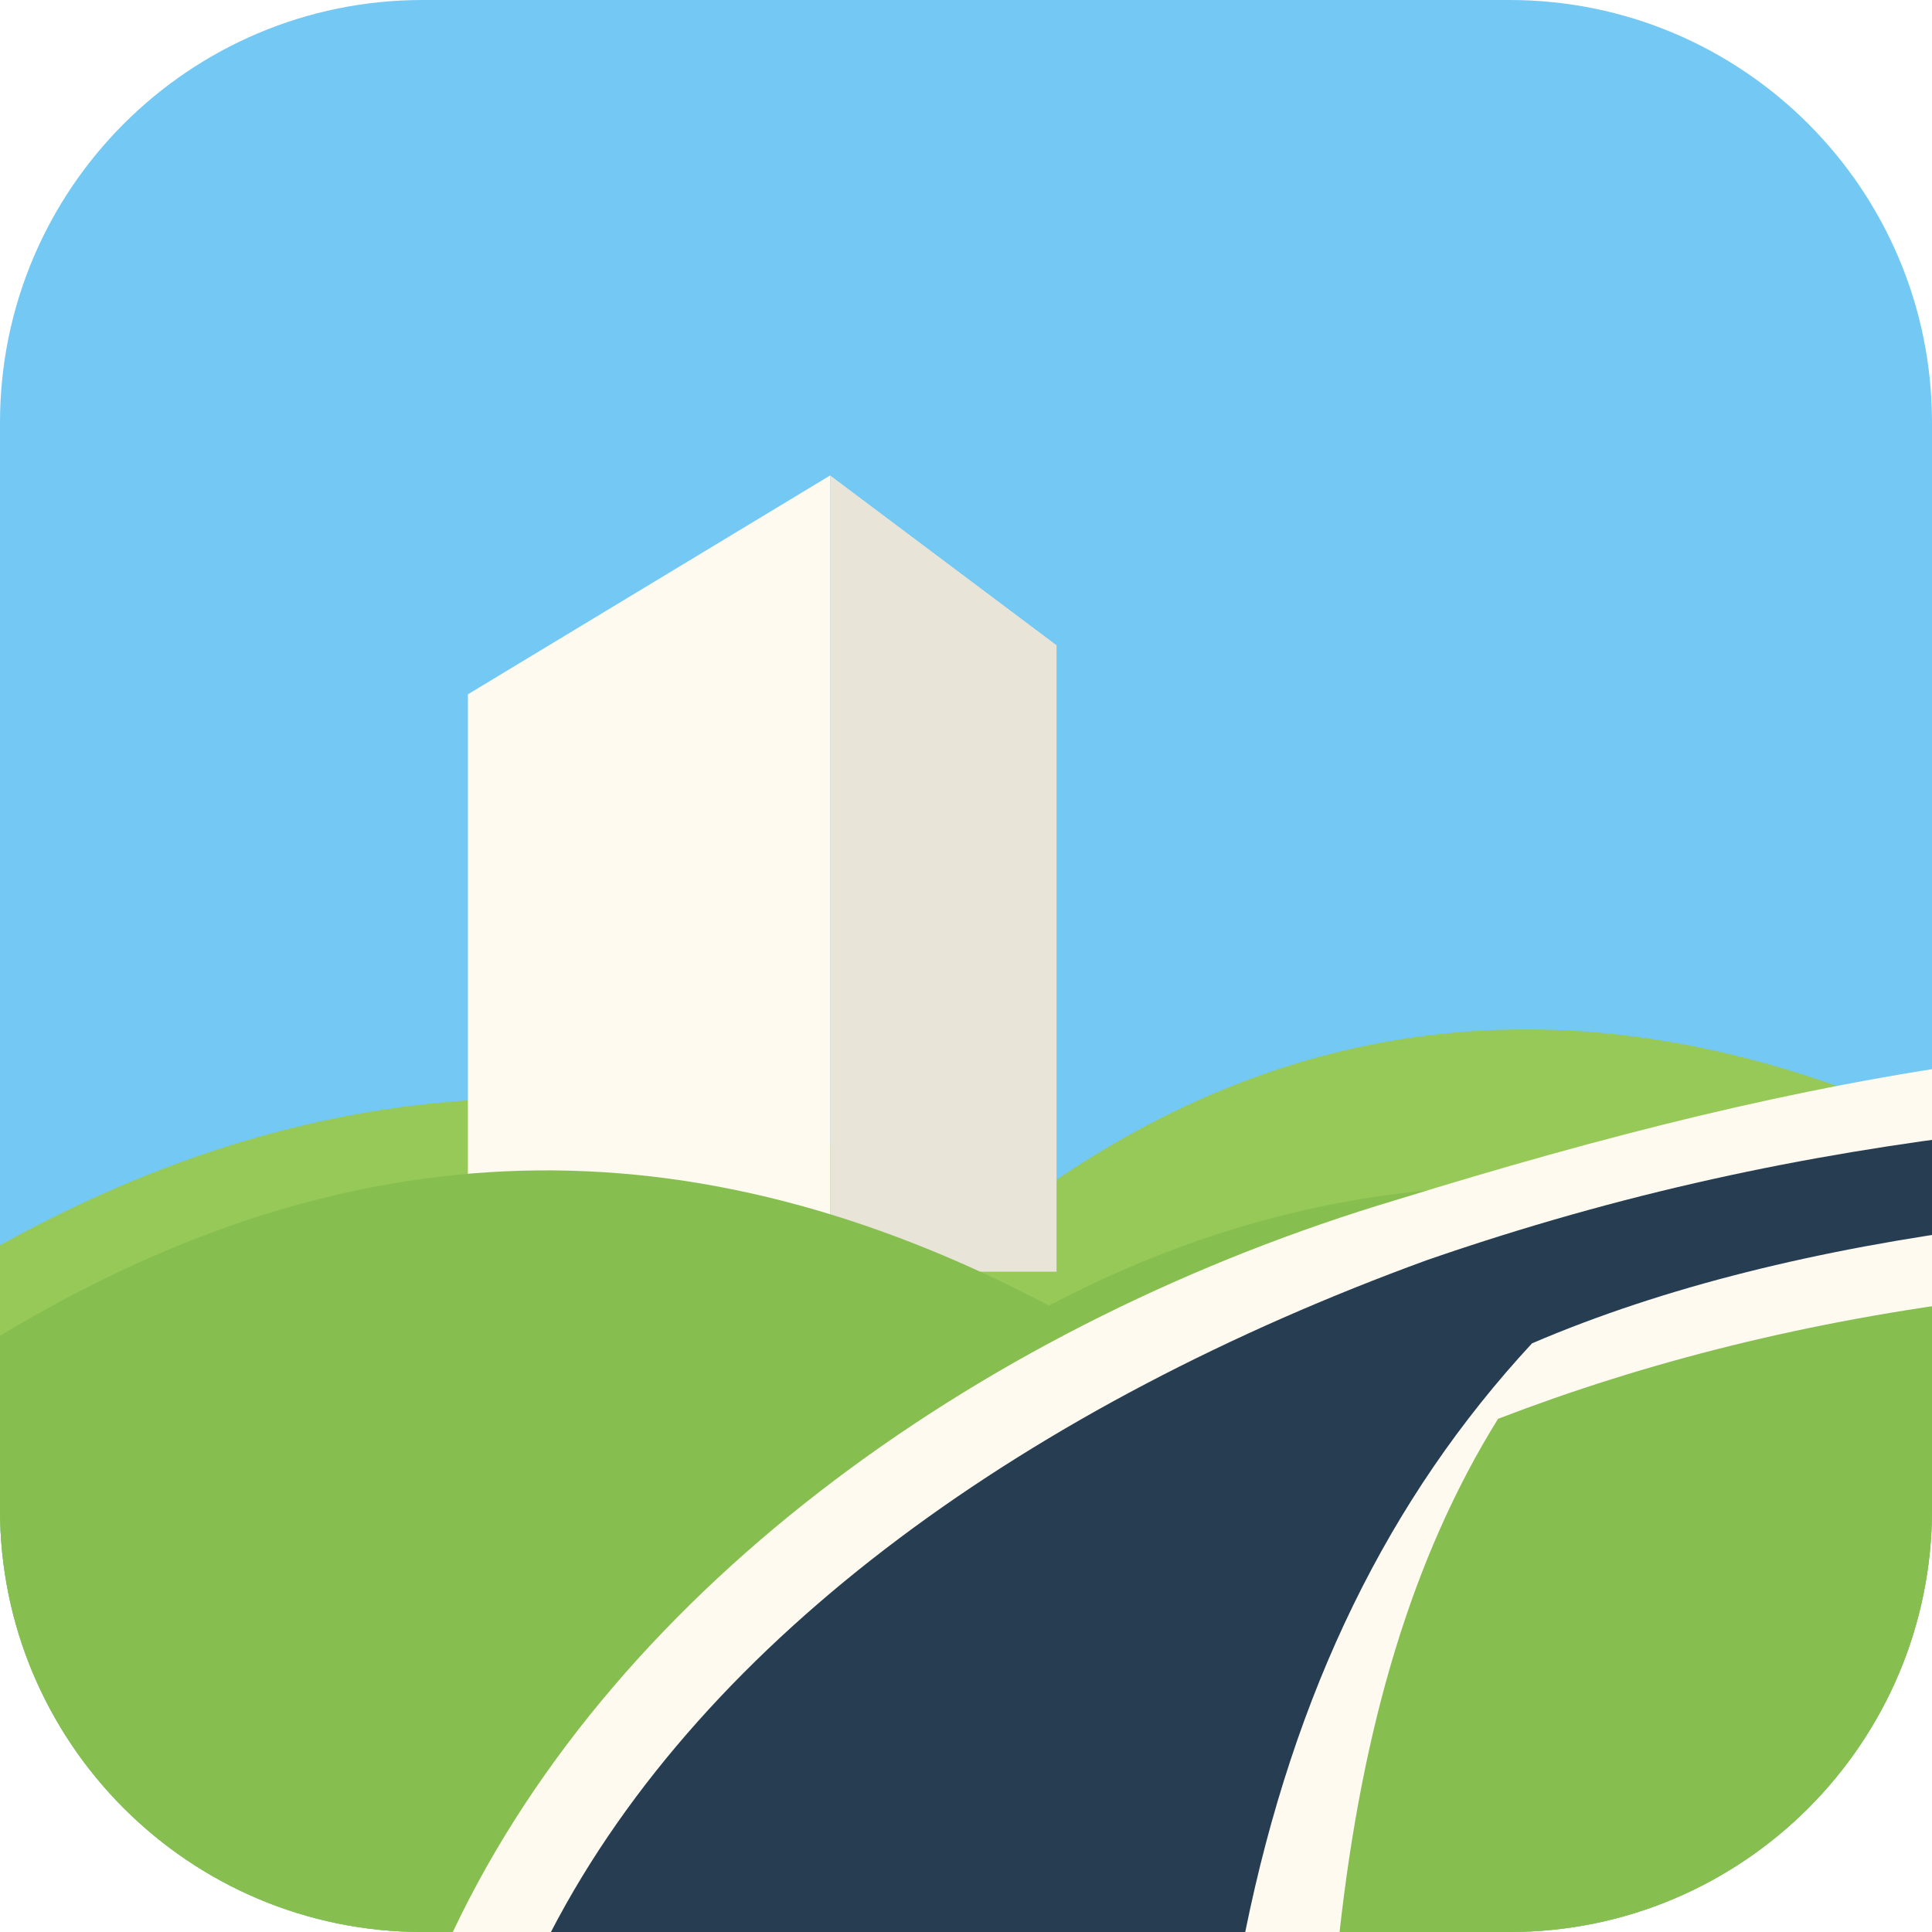
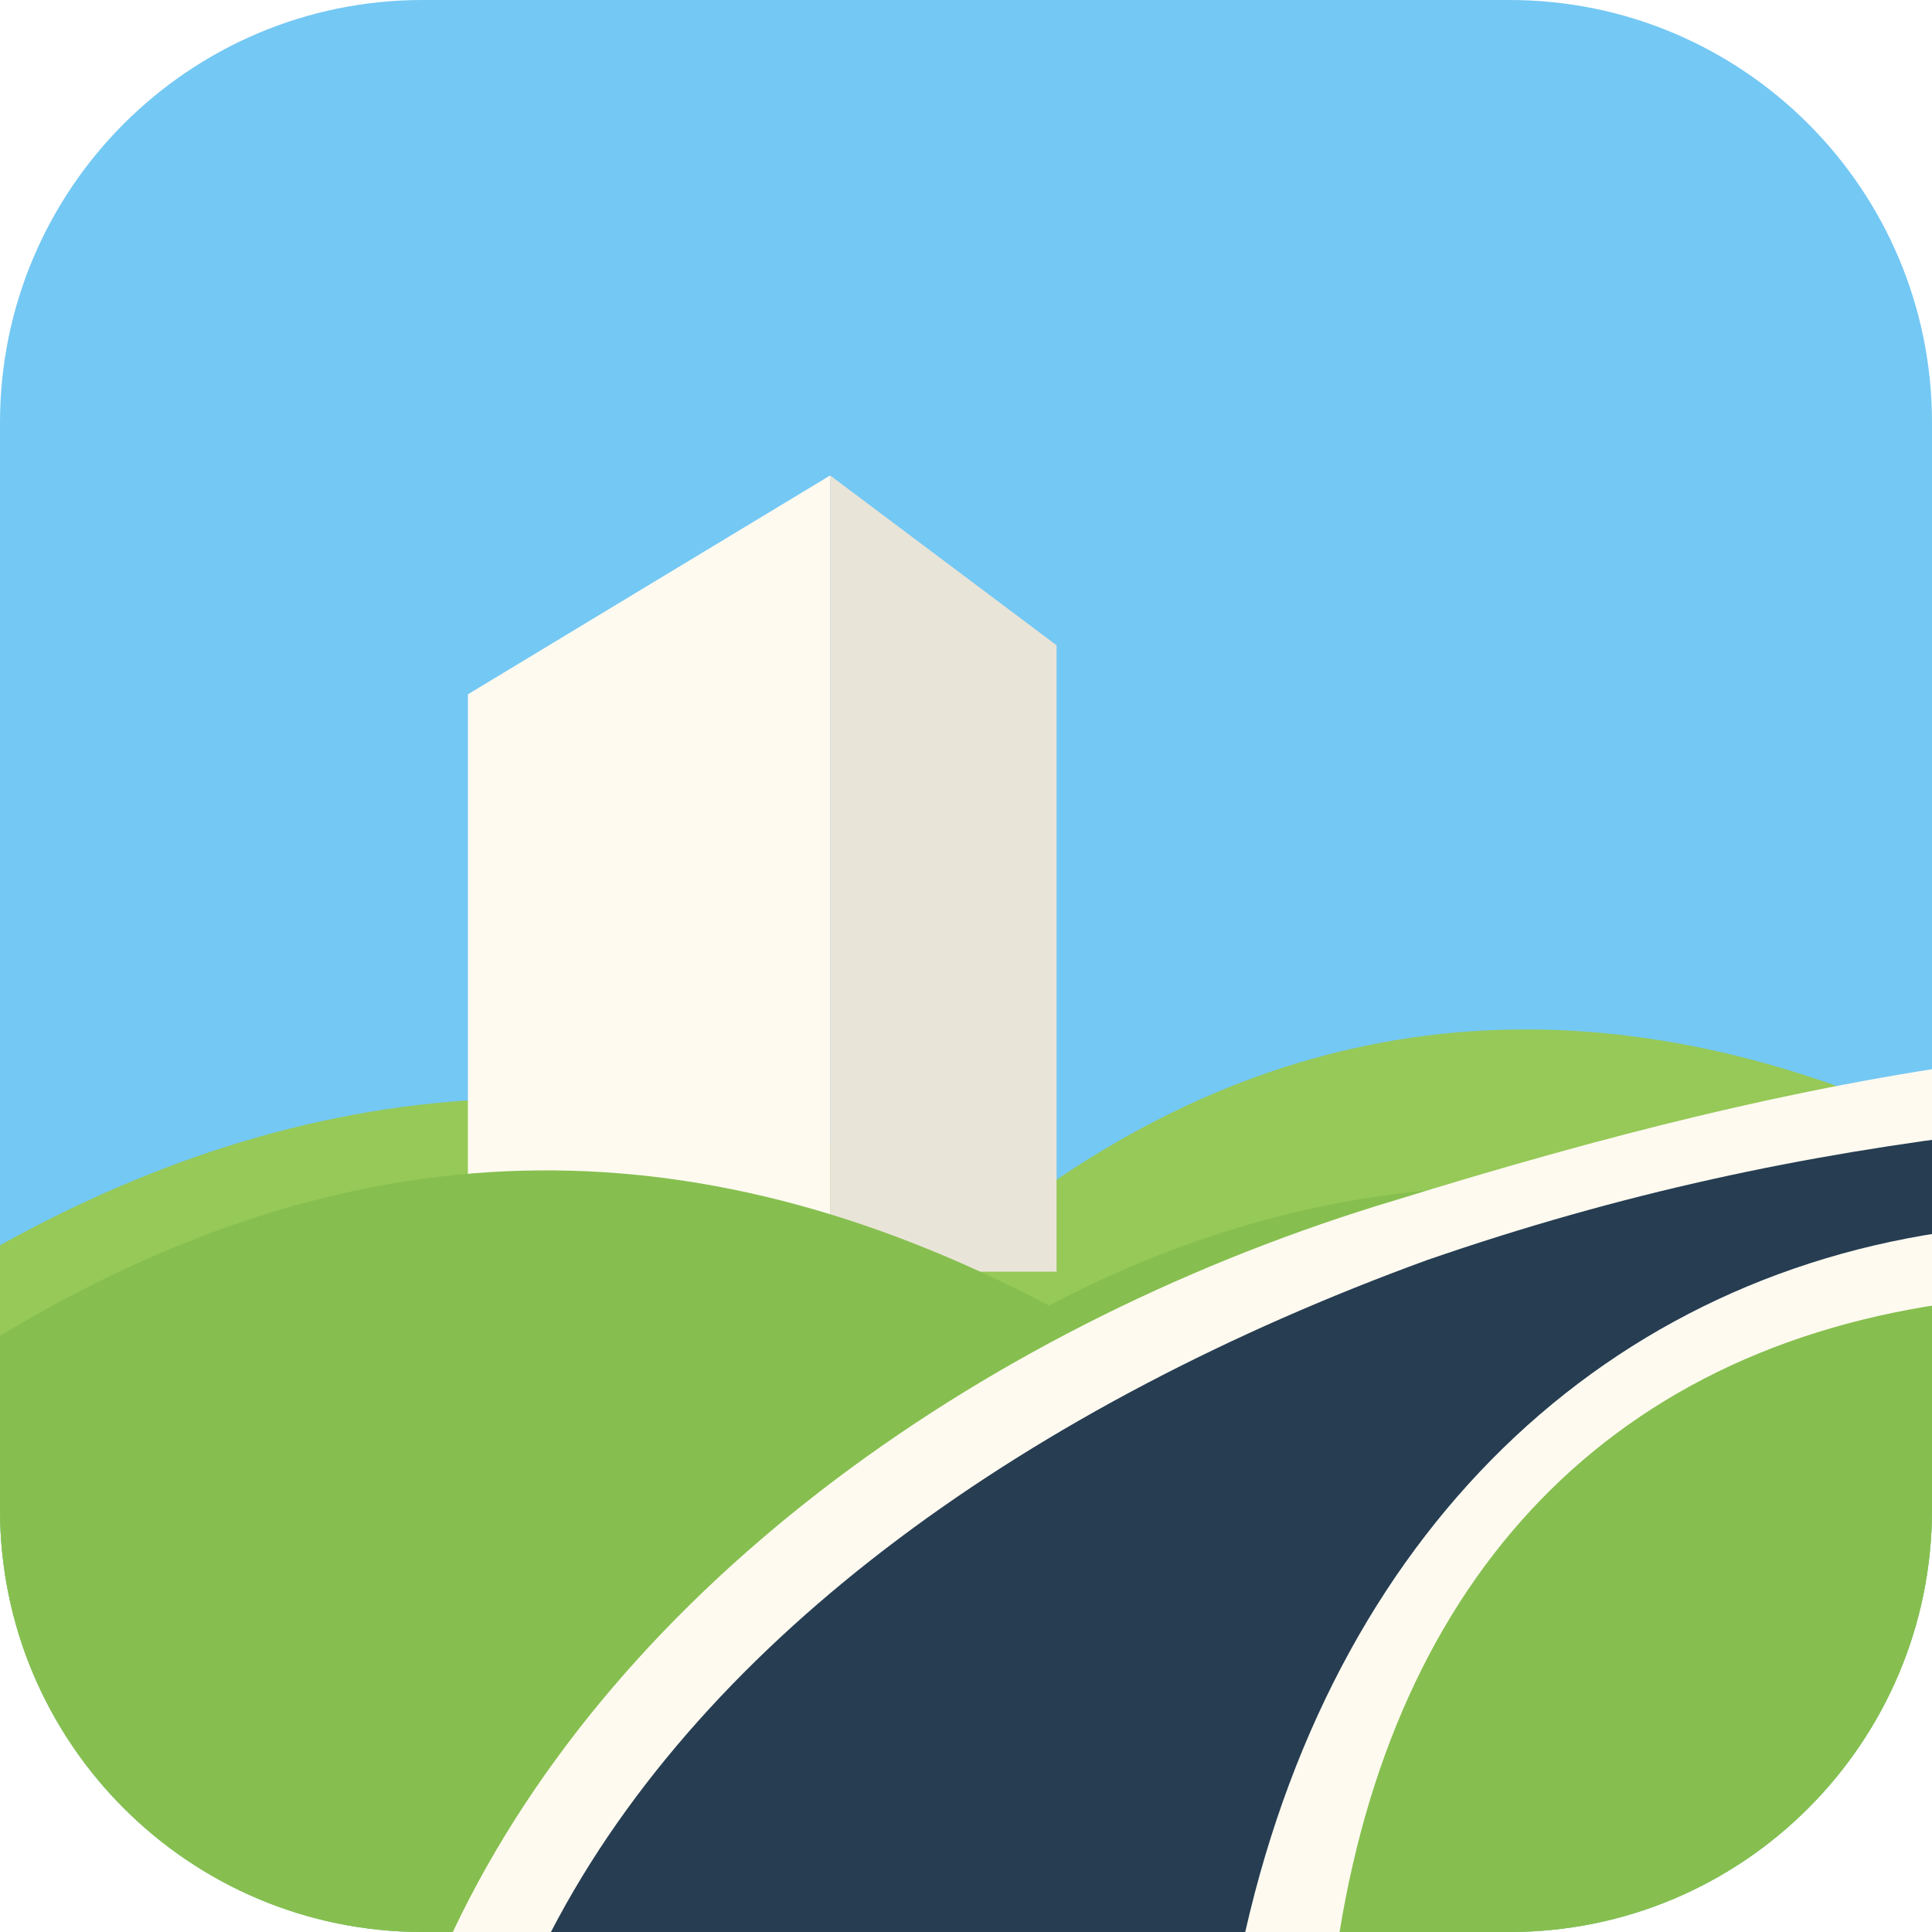
<svg xmlns="http://www.w3.org/2000/svg" viewBox="0 0 512 512" role="img" aria-labelledby="title desc">
  <defs>
    <clipPath id="icon-shape">
      <rect width="512" height="512" rx="112" />
    </clipPath>
  </defs>
  <g clip-path="url(#icon-shape)">
    <rect width="512" height="512" fill="#74c8f4" />
    <path d="M0 330C92 279 181 280 267 322C343 264 426 259 512 298V512H0Z" fill="#96c958" />
    <path d="M124 184L220 126V337H124Z" fill="#fffaf0" />
    <path d="M220 126L280 171V337H220Z" fill="#e9e4d8" />
    <path d="M0 354C93 298 183 296 278 346C352 307 432 304 512 337V512H0Z" fill="#86bf4f" />
-     <path d="M120 512C164 419 263 350 370 318C425 301 476 288 528 281V344C479 350 436 361 397 376C374 413 361 458 355 512Z" fill="#fffaf0" />
-     <path d="M146 512C187 433 274 372 378 334C430 316 478 306 528 300V325C482 331 441 341 406 356C368 397 343 448 330 512Z" fill="#263d52" />
+     <path d="M120 512C164 419 263 350 370 318C425 301 476 288 528 281V344C431 353 371 414 355 512Z" fill="#fffaf0" />
+     <path d="M146 512C187 433 274 372 378 334C430 316 478 306 528 300V325C430 334 355 402 330 512Z" fill="#263d52" />
  </g>
</svg>
